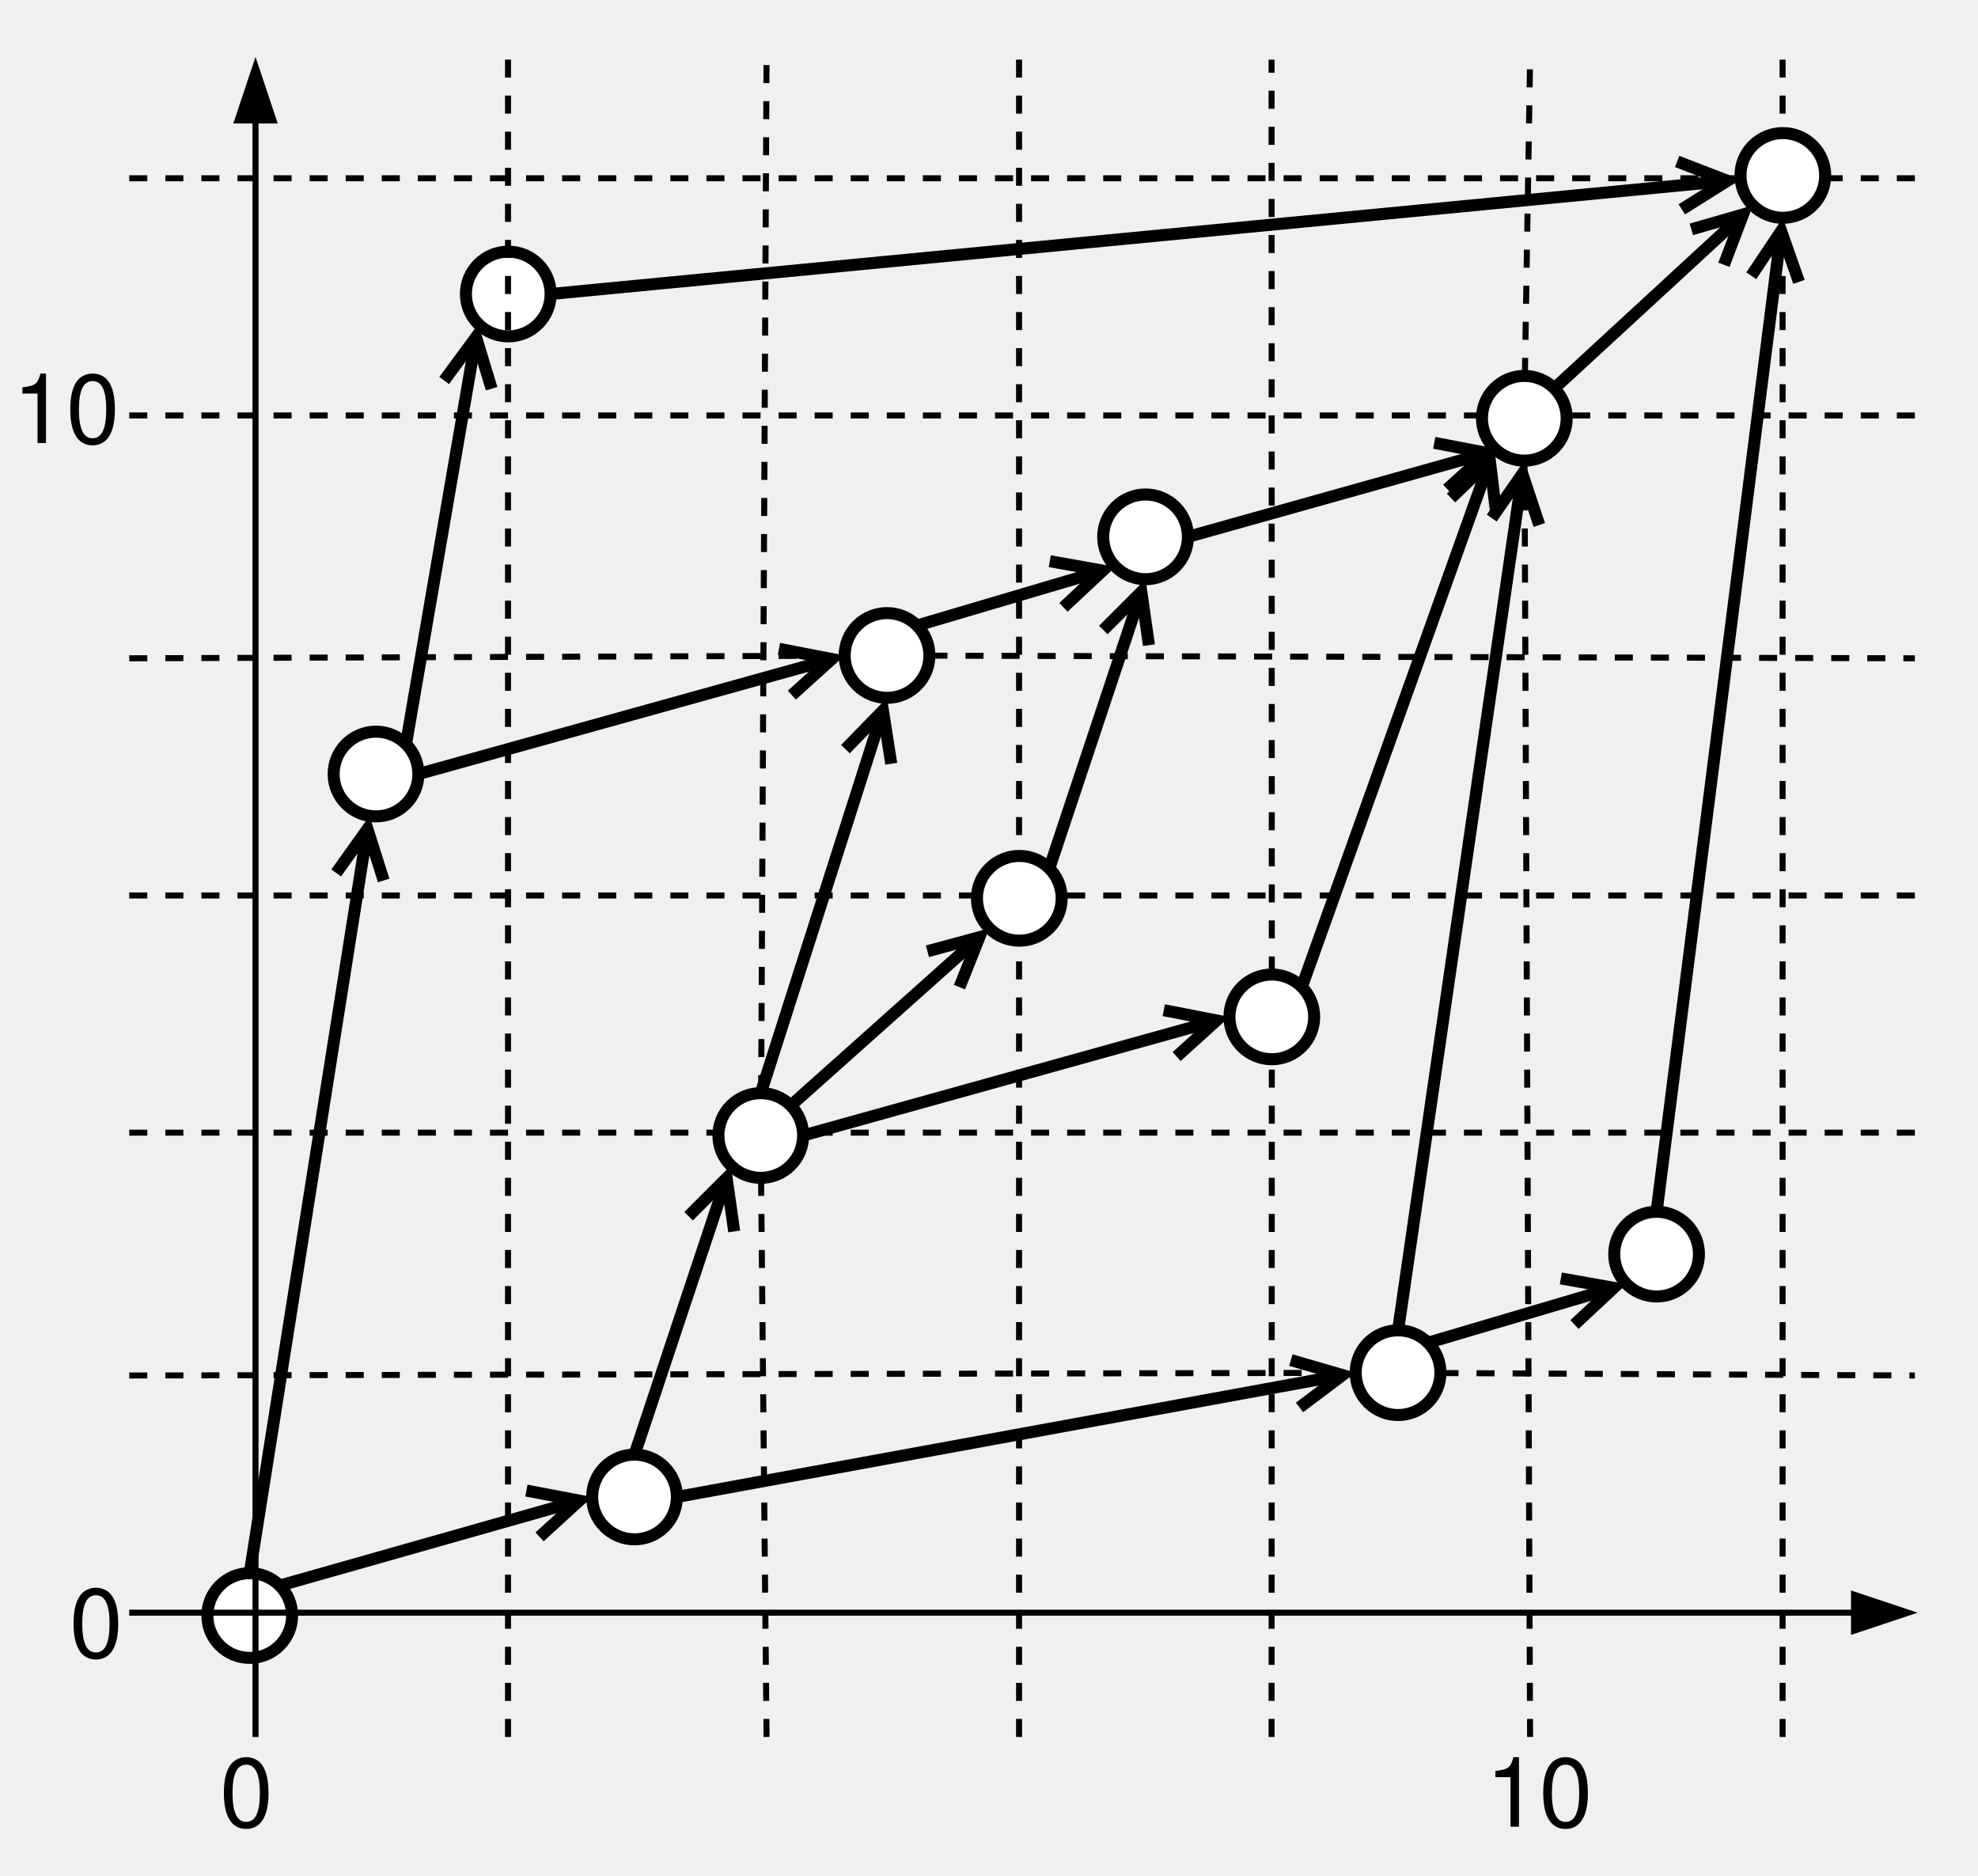
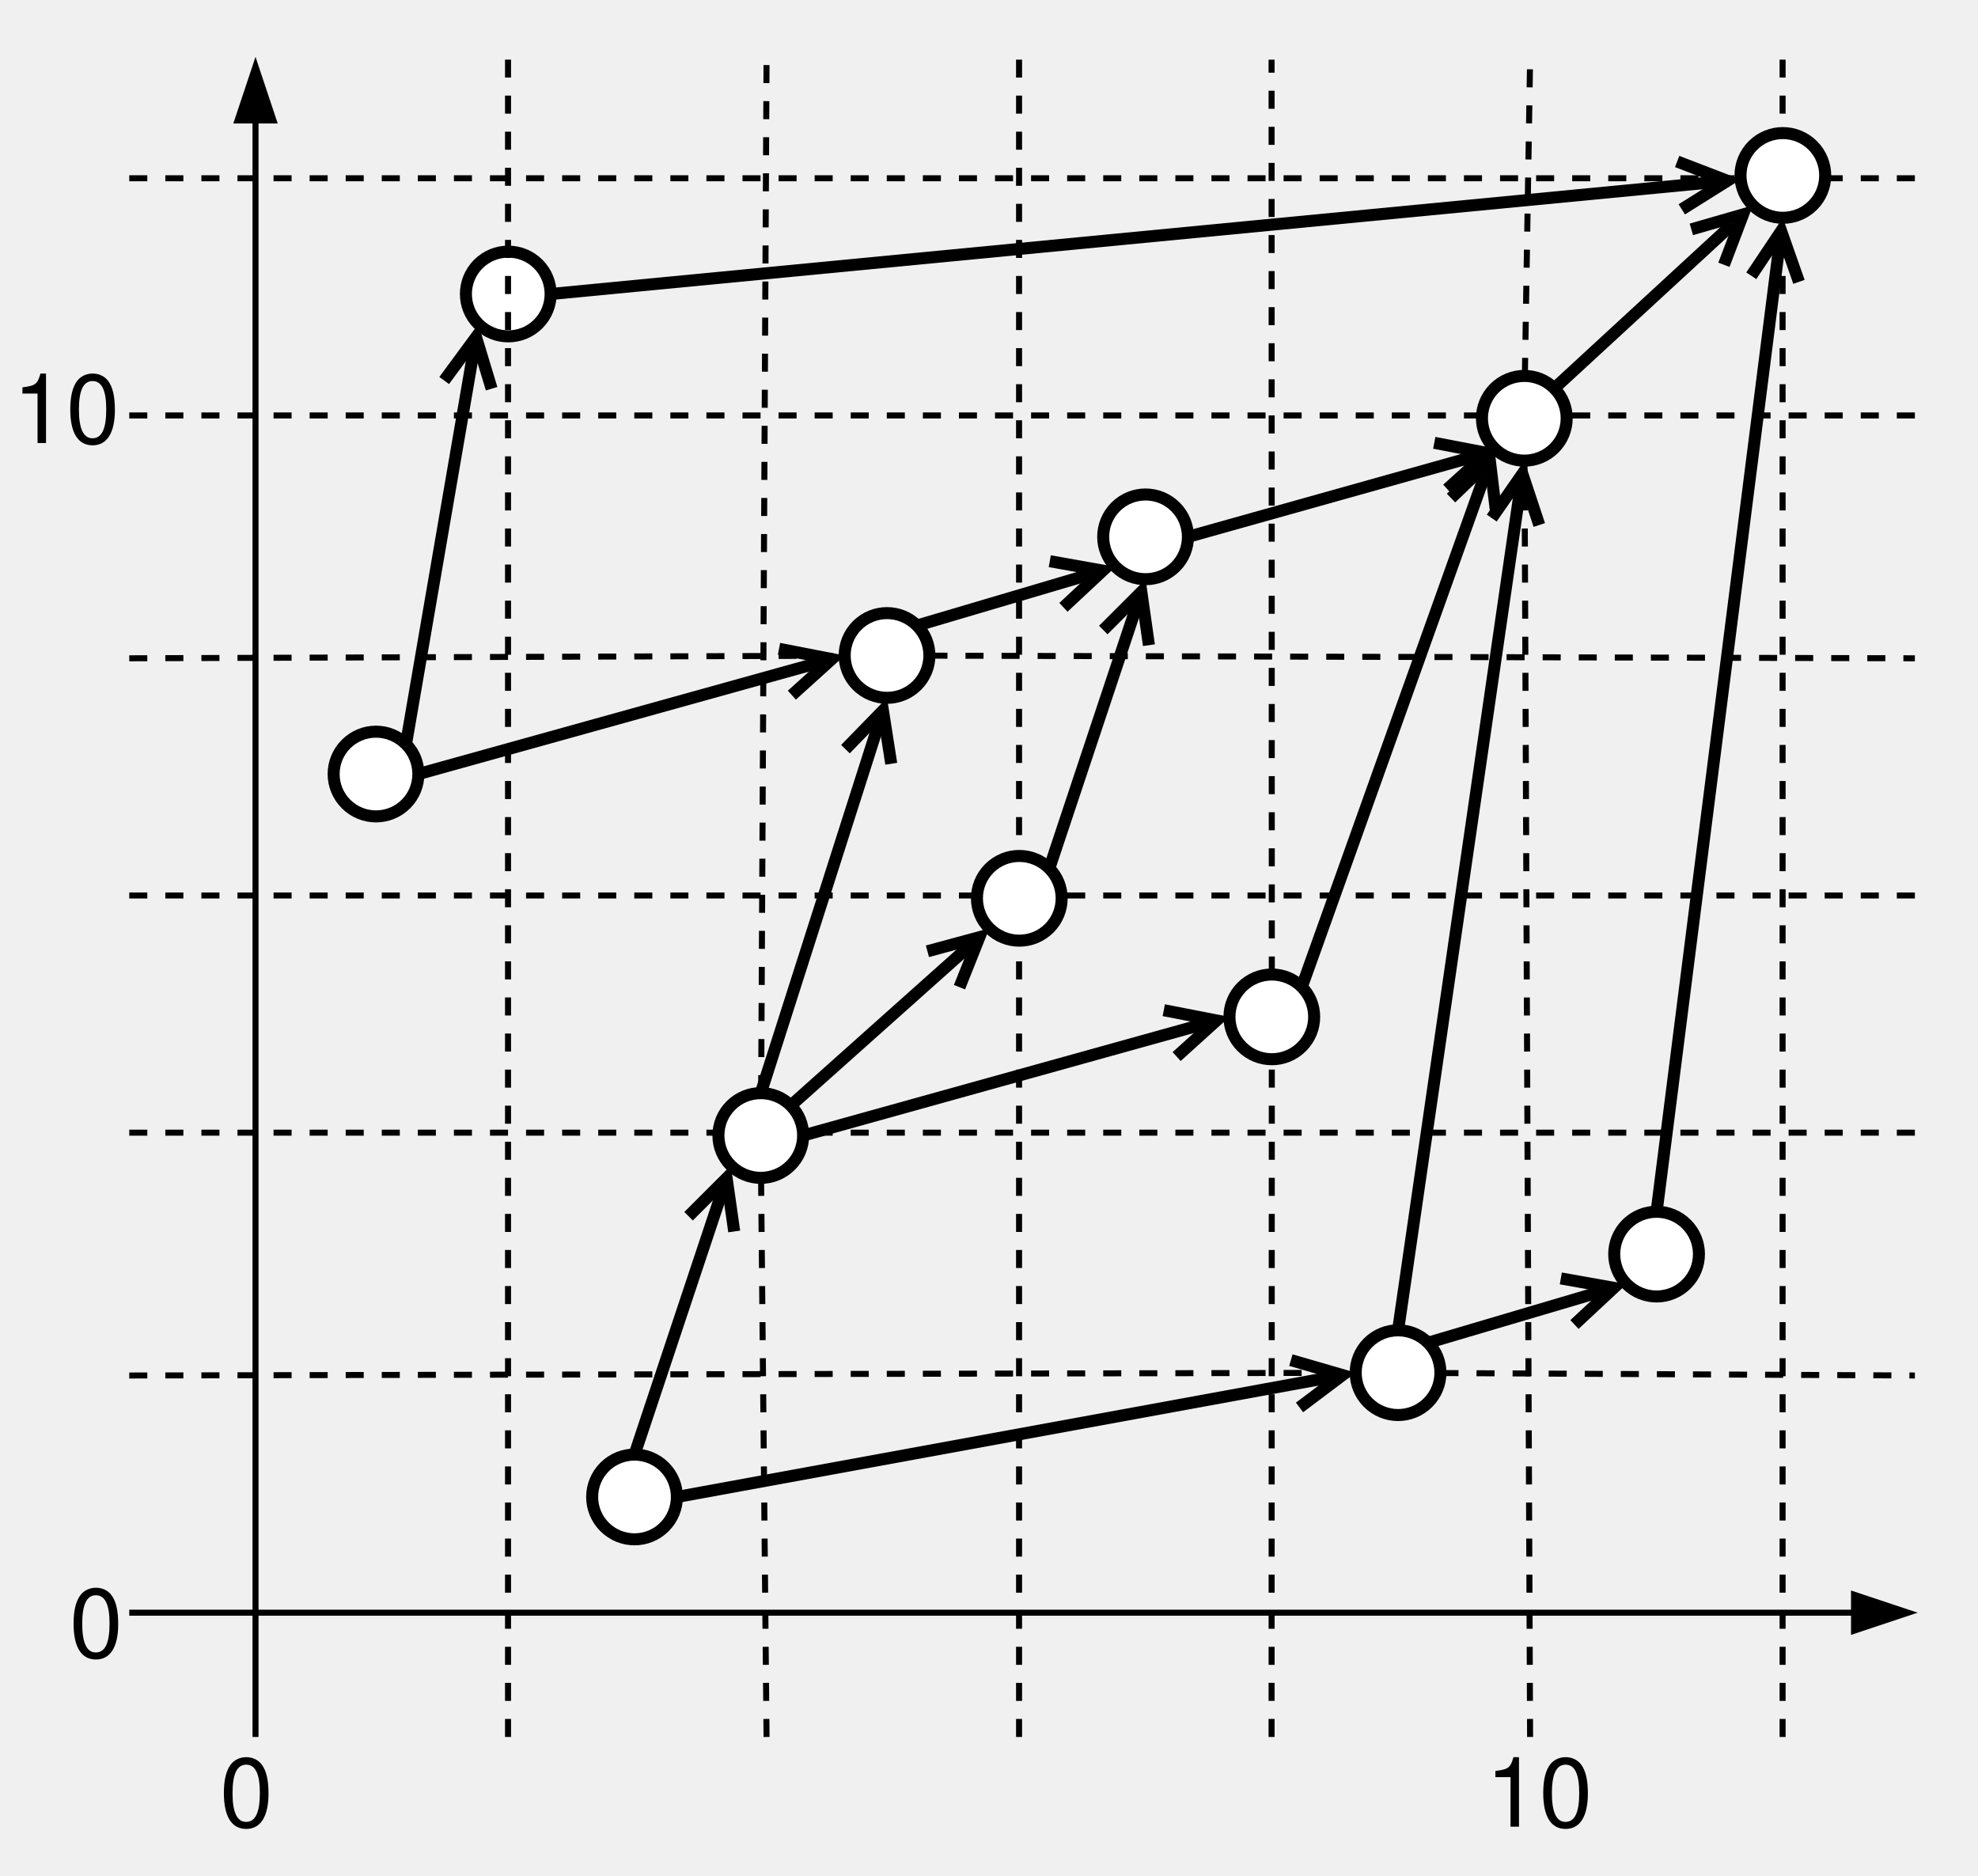
- <svg xmlns="http://www.w3.org/2000/svg" version="1.1" width="329px" height="312px" viewBox="-0.5 -0.5 329 312" style="background-color: rgb(255, 255, 255);">
-   <defs />
-   <g>
-     <rect x="6" y="253.64" width="20" height="28.18" fill="none" stroke="none" pointer-events="all" />
-     <g fill="rgb(0, 0, 0)" font-family="Helvetica" text-anchor="middle" font-size="16px">
-       <text x="15.5" y="275.14">0</text>
+ <svg xmlns="http://www.w3.org/2000/svg" version="1.1" width="329px" height="312px" viewBox="-0.5 -0.5 329 312" style="background-color: rgb(255, 255, 255);" id="svg170">
+   <defs id="defs2" />
+   <g id="g168">
+     <rect x="6" y="253.64" width="20" height="28.18" fill="none" stroke="none" pointer-events="all" id="rect4" />
+     <g fill="rgb(0, 0, 0)" font-family="Helvetica" text-anchor="middle" font-size="16px" id="g8">
+       <text x="15.5" y="275.14" id="text6">0</text>
    </g>
-     <rect x="31" y="281.82" width="20" height="28.18" fill="none" stroke="none" pointer-events="all" />
-     <g fill="rgb(0, 0, 0)" font-family="Helvetica" text-anchor="middle" font-size="16px">
-       <text x="40.5" y="303.32">0</text>
+     <rect x="31" y="281.82" width="20" height="28.18" fill="none" stroke="none" pointer-events="all" id="rect10" />
+     <g fill="rgb(0, 0, 0)" font-family="Helvetica" text-anchor="middle" font-size="16px" id="g14">
+       <text x="40.5" y="303.32" id="text12">0</text>
    </g>
-     <rect x="1" y="51.69" width="20" height="28.18" fill="none" stroke="none" pointer-events="all" />
-     <g fill="rgb(0, 0, 0)" font-family="Helvetica" text-anchor="middle" font-size="16px">
-       <text x="10.5" y="73.19">10</text>
+     <rect x="1" y="51.69" width="20" height="28.18" fill="none" stroke="none" pointer-events="all" id="rect16" />
+     <g fill="rgb(0, 0, 0)" font-family="Helvetica" text-anchor="middle" font-size="16px" id="g20">
+       <text x="10.5" y="73.19" id="text18">10</text>
    </g>
-     <rect x="246" y="281.82" width="20" height="28.18" fill="none" stroke="none" pointer-events="all" />
-     <g fill="rgb(0, 0, 0)" font-family="Helvetica" text-anchor="middle" font-size="16px">
-       <text x="255.5" y="303.32">10</text>
+     <rect x="246" y="281.82" width="20" height="28.18" fill="none" stroke="none" pointer-events="all" id="rect22" />
+     <g fill="rgb(0, 0, 0)" font-family="Helvetica" text-anchor="middle" font-size="16px" id="g26">
+       <text x="255.5" y="303.32" id="text24">10</text>
    </g>
-     <ellipse cx="41.04" cy="268.2" rx="7.045" ry="7.045" fill="rgb(255, 255, 255)" stroke="rgb(0, 0, 0)" stroke-width="2" transform="rotate(-405,41.04,268.2)" pointer-events="all" />
-     <ellipse cx="190.04" cy="88.79" rx="7.045" ry="7.045" fill="rgb(255, 255, 255)" stroke="rgb(0, 0, 0)" stroke-width="2" transform="rotate(-405,190.04,88.79)" pointer-events="all" />
-     <ellipse cx="105.04" cy="248.48" rx="7.045" ry="7.045" fill="rgb(255, 255, 255)" stroke="rgb(0, 0, 0)" stroke-width="2" transform="rotate(-405,105.04,248.48)" pointer-events="all" />
-     <path d="M 46.03 263.22 L 93.7 249.7" fill="none" stroke="rgb(0, 0, 0)" stroke-width="2" stroke-miterlimit="10" pointer-events="stroke" />
-     <path d="M 89.24 255.12 L 95.85 249.09 L 87.06 247.42" fill="none" stroke="rgb(0, 0, 0)" stroke-width="2" stroke-miterlimit="10" pointer-events="all" />
-     <path d="M 42 288.4 L 42 19.54" fill="none" stroke="rgb(0, 0, 0)" stroke-miterlimit="10" pointer-events="stroke" />
-     <path d="M 42 10.54 L 45 19.54 L 39 19.54 Z" fill="rgb(0, 0, 0)" stroke="rgb(0, 0, 0)" stroke-miterlimit="10" pointer-events="all" />
-     <path d="M 21 267.73 L 307.88 267.73" fill="none" stroke="rgb(0, 0, 0)" stroke-miterlimit="10" pointer-events="stroke" />
-     <path d="M 316.88 267.73 L 307.88 270.73 L 307.88 264.73 Z" fill="rgb(0, 0, 0)" stroke="rgb(0, 0, 0)" stroke-miterlimit="10" pointer-events="all" />
-     <path d="M 126.1 181.32 L 127 9.42" fill="none" stroke="rgb(0, 0, 0)" stroke-miterlimit="10" stroke-dasharray="3 3" pointer-events="stroke" />
-     <path d="M 169 288.4 L 169 9.42" fill="none" stroke="rgb(0, 0, 0)" stroke-miterlimit="10" stroke-dasharray="3 3" pointer-events="stroke" />
-     <path d="M 211.04 161.59 L 211 9.42" fill="none" stroke="rgb(0, 0, 0)" stroke-miterlimit="10" stroke-dasharray="3 3" pointer-events="stroke" />
-     <path d="M 253.13 62.02 L 254 9.42" fill="none" stroke="rgb(0, 0, 0)" stroke-miterlimit="10" stroke-dasharray="3 3" pointer-events="stroke" />
-     <path d="M 239.09 227.87 L 318 228.28" fill="none" stroke="rgb(0, 0, 0)" stroke-miterlimit="10" stroke-dasharray="3 3" pointer-events="stroke" />
-     <path d="M 21 187.89 L 318 187.89" fill="none" stroke="rgb(0, 0, 0)" stroke-miterlimit="10" stroke-dasharray="3 3" pointer-events="stroke" />
-     <path d="M 21 148.44 L 318 148.44" fill="none" stroke="rgb(0, 0, 0)" stroke-miterlimit="10" stroke-dasharray="3 3" pointer-events="stroke" />
-     <path d="M 154.09 108.55 L 318 108.99" fill="none" stroke="rgb(0, 0, 0)" stroke-miterlimit="10" stroke-dasharray="3 3" pointer-events="stroke" />
-     <path d="M 21 68.6 L 318 68.6" fill="none" stroke="rgb(0, 0, 0)" stroke-miterlimit="10" stroke-dasharray="3 3" pointer-events="stroke" />
-     <path d="M 21 29.15 L 318 29.15" fill="none" stroke="rgb(0, 0, 0)" stroke-miterlimit="10" stroke-dasharray="3 3" pointer-events="stroke" />
-     <ellipse cx="62.04" cy="128.24" rx="7.045" ry="7.045" fill="rgb(255, 255, 255)" stroke="rgb(0, 0, 0)" stroke-width="2" transform="rotate(-405,62.04,128.24)" pointer-events="all" />
-     <path d="M 41.04 261.16 L 60.27 139.62" fill="none" stroke="rgb(0, 0, 0)" stroke-width="2" stroke-miterlimit="10" pointer-events="stroke" />
-     <path d="M 63.32 145.94 L 60.62 137.41 L 55.42 144.69" fill="none" stroke="rgb(0, 0, 0)" stroke-width="2" stroke-miterlimit="10" pointer-events="all" />
-     <ellipse cx="84.04" cy="48.4" rx="7.045" ry="7.045" fill="rgb(255, 255, 255)" stroke="rgb(0, 0, 0)" stroke-width="2" transform="rotate(-405,84.04,48.4)" pointer-events="all" />
-     <path d="M 67.03 123.26 L 78.3 57.79" fill="none" stroke="rgb(0, 0, 0)" stroke-width="2" stroke-miterlimit="10" pointer-events="stroke" />
-     <path d="M 81.27 64.15 L 78.68 55.59 L 73.38 62.79" fill="none" stroke="rgb(0, 0, 0)" stroke-width="2" stroke-miterlimit="10" pointer-events="all" />
-     <path d="M 84 288.4 L 84 9.42" fill="none" stroke="rgb(0, 0, 0)" stroke-miterlimit="10" stroke-dasharray="3 3" pointer-events="stroke" />
-     <path d="M 296 288.4 L 296 9.42" fill="none" stroke="rgb(0, 0, 0)" stroke-miterlimit="10" stroke-dasharray="3 3" pointer-events="stroke" />
-     <ellipse cx="126.04" cy="188.36" rx="7.045" ry="7.045" fill="rgb(255, 255, 255)" stroke="rgb(0, 0, 0)" stroke-width="2" transform="rotate(-405,126.04,188.36)" pointer-events="all" />
-     <path d="M 105.04 241.43 L 119.65 197.58" fill="none" stroke="rgb(0, 0, 0)" stroke-width="2" stroke-miterlimit="10" pointer-events="stroke" />
-     <path d="M 121.62 204.32 L 120.36 195.46 L 114.03 201.79" fill="none" stroke="rgb(0, 0, 0)" stroke-width="2" stroke-miterlimit="10" pointer-events="all" />
-     <path d="M 127 288.4 L 126.09 195.4" fill="none" stroke="rgb(0, 0, 0)" stroke-miterlimit="10" stroke-dasharray="3 3" pointer-events="stroke" />
-     <ellipse cx="147.04" cy="108.52" rx="7.045" ry="7.045" fill="rgb(255, 255, 255)" stroke="rgb(0, 0, 0)" stroke-width="2" transform="rotate(-405,147.04,108.52)" pointer-events="all" />
-     <path d="M 21 108.99 L 140 108.56" fill="none" stroke="rgb(0, 0, 0)" stroke-miterlimit="10" stroke-dasharray="3 3" pointer-events="stroke" />
-     <ellipse cx="169.04" cy="148.91" rx="7.045" ry="7.045" fill="rgb(255, 255, 255)" stroke="rgb(0, 0, 0)" stroke-width="2" transform="rotate(-315,169.04,148.91)" pointer-events="all" />
-     <path d="M 131.03 183.38 L 160.73 156.87" fill="none" stroke="rgb(0, 0, 0)" stroke-width="2" stroke-miterlimit="10" pointer-events="stroke" />
-     <path d="M 159.09 163.69 L 162.4 155.38 L 153.76 157.72" fill="none" stroke="rgb(0, 0, 0)" stroke-width="2" stroke-miterlimit="10" pointer-events="all" />
-     <ellipse cx="211.04" cy="168.63" rx="7.045" ry="7.045" fill="rgb(255, 255, 255)" stroke="rgb(0, 0, 0)" stroke-width="2" transform="rotate(-405,211.04,168.63)" pointer-events="all" />
-     <path d="M 126.04 181.32 L 145.68 119.82" fill="none" stroke="rgb(0, 0, 0)" stroke-width="2" stroke-miterlimit="10" pointer-events="stroke" />
-     <path d="M 147.74 126.53 L 146.36 117.69 L 140.12 124.1" fill="none" stroke="rgb(0, 0, 0)" stroke-width="2" stroke-miterlimit="10" pointer-events="all" />
-     <path d="M 211 288.4 L 211.04 175.68" fill="none" stroke="rgb(0, 0, 0)" stroke-miterlimit="10" stroke-dasharray="3 3" pointer-events="stroke" />
-     <ellipse cx="253.04" cy="69.07" rx="7.045" ry="7.045" fill="rgb(255, 255, 255)" stroke="rgb(0, 0, 0)" stroke-width="2" transform="rotate(-405,253.04,69.07)" pointer-events="all" />
-     <path d="M 254 288.4 L 253.07 76.11" fill="none" stroke="rgb(0, 0, 0)" stroke-miterlimit="10" stroke-dasharray="3 3" pointer-events="stroke" />
-     <ellipse cx="275.04" cy="208.09" rx="7.045" ry="7.045" fill="rgb(255, 255, 255)" stroke="rgb(0, 0, 0)" stroke-width="2" transform="rotate(-405,275.04,208.09)" pointer-events="all" />
-     <path d="M 174.03 143.93 L 188.63 100.08" fill="none" stroke="rgb(0, 0, 0)" stroke-width="2" stroke-miterlimit="10" pointer-events="stroke" />
-     <path d="M 190.6 106.81 L 189.34 97.96 L 183.01 104.29" fill="none" stroke="rgb(0, 0, 0)" stroke-width="2" stroke-miterlimit="10" pointer-events="all" />
-     <path d="M 216.03 163.65 L 246.56 78.26" fill="none" stroke="rgb(0, 0, 0)" stroke-width="2" stroke-miterlimit="10" pointer-events="stroke" />
-     <path d="M 248.38 85.03 L 247.31 76.15 L 240.85 82.34" fill="none" stroke="rgb(0, 0, 0)" stroke-width="2" stroke-miterlimit="10" pointer-events="all" />
-     <path d="M 152.03 103.54 L 180.77 95.04" fill="none" stroke="rgb(0, 0, 0)" stroke-width="2" stroke-miterlimit="10" pointer-events="stroke" />
-     <path d="M 176.38 100.51 L 182.92 94.41 L 174.11 92.84" fill="none" stroke="rgb(0, 0, 0)" stroke-width="2" stroke-miterlimit="10" pointer-events="all" />
-     <path d="M 197.09 88.79 L 244.69 75.44" fill="none" stroke="rgb(0, 0, 0)" stroke-width="2" stroke-miterlimit="10" pointer-events="stroke" />
-     <path d="M 240.22 80.85 L 246.85 74.84 L 238.06 73.15" fill="none" stroke="rgb(0, 0, 0)" stroke-width="2" stroke-miterlimit="10" pointer-events="all" />
-     <path d="M 133.09 188.36 L 199.69 169.83" fill="none" stroke="rgb(0, 0, 0)" stroke-width="2" stroke-miterlimit="10" pointer-events="stroke" />
-     <path d="M 195.21 175.23 L 201.85 169.23 L 193.07 167.52" fill="none" stroke="rgb(0, 0, 0)" stroke-width="2" stroke-miterlimit="10" pointer-events="all" />
-     <path d="M 69.09 128.24 L 135.69 109.72" fill="none" stroke="rgb(0, 0, 0)" stroke-width="2" stroke-miterlimit="10" pointer-events="stroke" />
-     <path d="M 131.21 115.12 L 137.85 109.12 L 129.07 107.41" fill="none" stroke="rgb(0, 0, 0)" stroke-width="2" stroke-miterlimit="10" pointer-events="all" />
-     <ellipse cx="296.04" cy="28.68" rx="7.045" ry="7.045" fill="rgb(255, 255, 255)" stroke="rgb(0, 0, 0)" stroke-width="2" transform="rotate(-405,296.04,28.68)" pointer-events="all" />
-     <path d="M 91.09 48.4 L 284.58 29.79" fill="none" stroke="rgb(0, 0, 0)" stroke-width="2" stroke-miterlimit="10" pointer-events="stroke" />
-     <path d="M 279.23 34.32 L 286.81 29.57 L 278.46 26.36" fill="none" stroke="rgb(0, 0, 0)" stroke-width="2" stroke-miterlimit="10" pointer-events="all" />
-     <ellipse cx="232.04" cy="227.81" rx="7.045" ry="7.045" fill="rgb(255, 255, 255)" stroke="rgb(0, 0, 0)" stroke-width="2" transform="rotate(-405,232.04,227.81)" pointer-events="all" />
-     <path d="M 21 228.28 L 225 227.83" fill="none" stroke="rgb(0, 0, 0)" stroke-miterlimit="10" stroke-dasharray="3 3" pointer-events="stroke" />
-     <path d="M 275.04 201.04 L 295.48 40.16" fill="none" stroke="rgb(0, 0, 0)" stroke-width="2" stroke-miterlimit="10" pointer-events="stroke" />
-     <path d="M 298.72 46.38 L 295.76 37.94 L 290.79 45.37" fill="none" stroke="rgb(0, 0, 0)" stroke-width="2" stroke-miterlimit="10" pointer-events="all" />
-     <path d="M 258.03 64.09 L 287.77 36.69" fill="none" stroke="rgb(0, 0, 0)" stroke-width="2" stroke-miterlimit="10" pointer-events="stroke" />
-     <path d="M 286.24 43.54 L 289.42 35.17 L 280.82 37.65" fill="none" stroke="rgb(0, 0, 0)" stroke-width="2" stroke-miterlimit="10" pointer-events="all" />
-     <path d="M 232.04 220.77 L 252.4 80.54" fill="none" stroke="rgb(0, 0, 0)" stroke-width="2" stroke-miterlimit="10" pointer-events="stroke" />
-     <path d="M 255.53 86.82 L 252.72 78.33 L 247.62 85.67" fill="none" stroke="rgb(0, 0, 0)" stroke-width="2" stroke-miterlimit="10" pointer-events="all" />
-     <path d="M 112.09 248.48 L 220.6 228.62" fill="none" stroke="rgb(0, 0, 0)" stroke-width="2" stroke-miterlimit="10" pointer-events="stroke" />
-     <path d="M 215.65 233.59 L 222.8 228.21 L 214.21 225.72" fill="none" stroke="rgb(0, 0, 0)" stroke-width="2" stroke-miterlimit="10" pointer-events="all" />
-     <path d="M 237.03 222.83 L 265.77 214.33" fill="none" stroke="rgb(0, 0, 0)" stroke-width="2" stroke-miterlimit="10" pointer-events="stroke" />
-     <path d="M 261.38 219.8 L 267.92 213.7 L 259.11 212.13" fill="none" stroke="rgb(0, 0, 0)" stroke-width="2" stroke-miterlimit="10" pointer-events="all" />
+     <circle cx="41.04" cy="268.2" fill="#ffffff" stroke="#000000" stroke-width="2" transform="rotate(-45,41.04,268.2)" pointer-events="all" id="ellipse28" r="7.045" style="display:none" />
+     <ellipse cx="190.04" cy="88.79" rx="7.045" ry="7.045" fill="rgb(255, 255, 255)" stroke="rgb(0, 0, 0)" stroke-width="2" transform="rotate(-405,190.04,88.79)" pointer-events="all" id="ellipse30" />
+     <ellipse cx="105.04" cy="248.48" rx="7.045" ry="7.045" fill="rgb(255, 255, 255)" stroke="rgb(0, 0, 0)" stroke-width="2" transform="rotate(-405,105.04,248.48)" pointer-events="all" id="ellipse32" />
+     <path d="M 46.03,263.22 93.7,249.7" fill="none" stroke="#000000" stroke-width="2" stroke-miterlimit="10" pointer-events="stroke" id="path34" style="display:none" />
+     <path d="m 89.24,255.12 6.61,-6.03 -8.79,-1.67" fill="none" stroke="#000000" stroke-width="2" stroke-miterlimit="10" pointer-events="all" id="path36" style="display:none" />
+     <path d="M 42 288.4 L 42 19.54" fill="none" stroke="rgb(0, 0, 0)" stroke-miterlimit="10" pointer-events="stroke" id="path38" />
+     <path d="M 42 10.54 L 45 19.54 L 39 19.54 Z" fill="rgb(0, 0, 0)" stroke="rgb(0, 0, 0)" stroke-miterlimit="10" pointer-events="all" id="path40" />
+     <path d="M 21 267.73 L 307.88 267.73" fill="none" stroke="rgb(0, 0, 0)" stroke-miterlimit="10" pointer-events="stroke" id="path42" />
+     <path d="M 316.88 267.73 L 307.88 270.73 L 307.88 264.73 Z" fill="rgb(0, 0, 0)" stroke="rgb(0, 0, 0)" stroke-miterlimit="10" pointer-events="all" id="path44" />
+     <path d="M 126.1 181.32 L 127 9.42" fill="none" stroke="rgb(0, 0, 0)" stroke-miterlimit="10" stroke-dasharray="3 3" pointer-events="stroke" id="path46" />
+     <path d="M 169 288.4 L 169 9.42" fill="none" stroke="rgb(0, 0, 0)" stroke-miterlimit="10" stroke-dasharray="3 3" pointer-events="stroke" id="path48" />
+     <path d="M 211.04 161.59 L 211 9.42" fill="none" stroke="rgb(0, 0, 0)" stroke-miterlimit="10" stroke-dasharray="3 3" pointer-events="stroke" id="path50" />
+     <path d="M 253.13 62.02 L 254 9.42" fill="none" stroke="rgb(0, 0, 0)" stroke-miterlimit="10" stroke-dasharray="3 3" pointer-events="stroke" id="path52" />
+     <path d="M 239.09 227.87 L 318 228.28" fill="none" stroke="rgb(0, 0, 0)" stroke-miterlimit="10" stroke-dasharray="3 3" pointer-events="stroke" id="path54" />
+     <path d="M 21 187.89 L 318 187.89" fill="none" stroke="rgb(0, 0, 0)" stroke-miterlimit="10" stroke-dasharray="3 3" pointer-events="stroke" id="path56" />
+     <path d="M 21 148.44 L 318 148.44" fill="none" stroke="rgb(0, 0, 0)" stroke-miterlimit="10" stroke-dasharray="3 3" pointer-events="stroke" id="path58" />
+     <path d="M 154.09 108.55 L 318 108.99" fill="none" stroke="rgb(0, 0, 0)" stroke-miterlimit="10" stroke-dasharray="3 3" pointer-events="stroke" id="path60" />
+     <path d="M 21 68.6 L 318 68.6" fill="none" stroke="rgb(0, 0, 0)" stroke-miterlimit="10" stroke-dasharray="3 3" pointer-events="stroke" id="path62" />
+     <path d="M 21 29.15 L 318 29.15" fill="none" stroke="rgb(0, 0, 0)" stroke-miterlimit="10" stroke-dasharray="3 3" pointer-events="stroke" id="path64" />
+     <ellipse cx="62.04" cy="128.24" rx="7.045" ry="7.045" fill="rgb(255, 255, 255)" stroke="rgb(0, 0, 0)" stroke-width="2" transform="rotate(-405,62.04,128.24)" pointer-events="all" id="ellipse66" />
+     <path d="M 41.04,261.16 60.27,139.62" fill="none" stroke="#000000" stroke-width="2" stroke-miterlimit="10" pointer-events="stroke" id="path68" style="display:none" />
+     <path d="m 63.32,145.94 -2.7,-8.53 -5.2,7.28" fill="none" stroke="#000000" stroke-width="2" stroke-miterlimit="10" pointer-events="all" id="path70" style="display:none" />
+     <ellipse cx="84.04" cy="48.4" rx="7.045" ry="7.045" fill="rgb(255, 255, 255)" stroke="rgb(0, 0, 0)" stroke-width="2" transform="rotate(-405,84.04,48.4)" pointer-events="all" id="ellipse72" />
+     <path d="M 67.03 123.26 L 78.3 57.79" fill="none" stroke="rgb(0, 0, 0)" stroke-width="2" stroke-miterlimit="10" pointer-events="stroke" id="path74" />
+     <path d="M 81.27 64.15 L 78.68 55.59 L 73.38 62.79" fill="none" stroke="rgb(0, 0, 0)" stroke-width="2" stroke-miterlimit="10" pointer-events="all" id="path76" />
+     <path d="M 84 288.4 L 84 9.42" fill="none" stroke="rgb(0, 0, 0)" stroke-miterlimit="10" stroke-dasharray="3 3" pointer-events="stroke" id="path78" />
+     <path d="M 296 288.4 L 296 9.42" fill="none" stroke="rgb(0, 0, 0)" stroke-miterlimit="10" stroke-dasharray="3 3" pointer-events="stroke" id="path80" />
+     <ellipse cx="126.04" cy="188.36" rx="7.045" ry="7.045" fill="rgb(255, 255, 255)" stroke="rgb(0, 0, 0)" stroke-width="2" transform="rotate(-405,126.04,188.36)" pointer-events="all" id="ellipse82" />
+     <path d="M 105.04 241.43 L 119.65 197.58" fill="none" stroke="rgb(0, 0, 0)" stroke-width="2" stroke-miterlimit="10" pointer-events="stroke" id="path84" />
+     <path d="M 121.62 204.32 L 120.36 195.46 L 114.03 201.79" fill="none" stroke="rgb(0, 0, 0)" stroke-width="2" stroke-miterlimit="10" pointer-events="all" id="path86" />
+     <path d="M 127 288.4 L 126.09 195.4" fill="none" stroke="rgb(0, 0, 0)" stroke-miterlimit="10" stroke-dasharray="3 3" pointer-events="stroke" id="path88" />
+     <ellipse cx="147.04" cy="108.52" rx="7.045" ry="7.045" fill="rgb(255, 255, 255)" stroke="rgb(0, 0, 0)" stroke-width="2" transform="rotate(-405,147.04,108.52)" pointer-events="all" id="ellipse90" />
+     <path d="M 21 108.99 L 140 108.56" fill="none" stroke="rgb(0, 0, 0)" stroke-miterlimit="10" stroke-dasharray="3 3" pointer-events="stroke" id="path92" />
+     <ellipse cx="169.04" cy="148.91" rx="7.045" ry="7.045" fill="rgb(255, 255, 255)" stroke="rgb(0, 0, 0)" stroke-width="2" transform="rotate(-315,169.04,148.91)" pointer-events="all" id="ellipse94" />
+     <path d="M 131.03 183.38 L 160.73 156.87" fill="none" stroke="rgb(0, 0, 0)" stroke-width="2" stroke-miterlimit="10" pointer-events="stroke" id="path96" />
+     <path d="M 159.09 163.69 L 162.4 155.38 L 153.76 157.72" fill="none" stroke="rgb(0, 0, 0)" stroke-width="2" stroke-miterlimit="10" pointer-events="all" id="path98" />
+     <ellipse cx="211.04" cy="168.63" rx="7.045" ry="7.045" fill="rgb(255, 255, 255)" stroke="rgb(0, 0, 0)" stroke-width="2" transform="rotate(-405,211.04,168.63)" pointer-events="all" id="ellipse100" />
+     <path d="M 126.04 181.32 L 145.68 119.82" fill="none" stroke="rgb(0, 0, 0)" stroke-width="2" stroke-miterlimit="10" pointer-events="stroke" id="path102" />
+     <path d="M 147.74 126.53 L 146.36 117.69 L 140.12 124.1" fill="none" stroke="rgb(0, 0, 0)" stroke-width="2" stroke-miterlimit="10" pointer-events="all" id="path104" />
+     <path d="M 211 288.4 L 211.04 175.68" fill="none" stroke="rgb(0, 0, 0)" stroke-miterlimit="10" stroke-dasharray="3 3" pointer-events="stroke" id="path106" />
+     <ellipse cx="253.04" cy="69.07" rx="7.045" ry="7.045" fill="rgb(255, 255, 255)" stroke="rgb(0, 0, 0)" stroke-width="2" transform="rotate(-405,253.04,69.07)" pointer-events="all" id="ellipse108" />
+     <path d="M 254 288.4 L 253.07 76.11" fill="none" stroke="rgb(0, 0, 0)" stroke-miterlimit="10" stroke-dasharray="3 3" pointer-events="stroke" id="path110" />
+     <ellipse cx="275.04" cy="208.09" rx="7.045" ry="7.045" fill="rgb(255, 255, 255)" stroke="rgb(0, 0, 0)" stroke-width="2" transform="rotate(-405,275.04,208.09)" pointer-events="all" id="ellipse112" />
+     <path d="M 174.03 143.93 L 188.63 100.08" fill="none" stroke="rgb(0, 0, 0)" stroke-width="2" stroke-miterlimit="10" pointer-events="stroke" id="path114" />
+     <path d="M 190.6 106.81 L 189.34 97.96 L 183.01 104.29" fill="none" stroke="rgb(0, 0, 0)" stroke-width="2" stroke-miterlimit="10" pointer-events="all" id="path116" />
+     <path d="M 216.03 163.65 L 246.56 78.26" fill="none" stroke="rgb(0, 0, 0)" stroke-width="2" stroke-miterlimit="10" pointer-events="stroke" id="path118" />
+     <path d="M 248.38 85.03 L 247.31 76.15 L 240.85 82.34" fill="none" stroke="rgb(0, 0, 0)" stroke-width="2" stroke-miterlimit="10" pointer-events="all" id="path120" />
+     <path d="M 152.03 103.54 L 180.77 95.04" fill="none" stroke="rgb(0, 0, 0)" stroke-width="2" stroke-miterlimit="10" pointer-events="stroke" id="path122" />
+     <path d="M 176.38 100.51 L 182.92 94.41 L 174.11 92.84" fill="none" stroke="rgb(0, 0, 0)" stroke-width="2" stroke-miterlimit="10" pointer-events="all" id="path124" />
+     <path d="M 197.09 88.79 L 244.69 75.44" fill="none" stroke="rgb(0, 0, 0)" stroke-width="2" stroke-miterlimit="10" pointer-events="stroke" id="path126" />
+     <path d="M 240.22 80.85 L 246.85 74.84 L 238.06 73.15" fill="none" stroke="rgb(0, 0, 0)" stroke-width="2" stroke-miterlimit="10" pointer-events="all" id="path128" />
+     <path d="M 133.09 188.36 L 199.69 169.83" fill="none" stroke="rgb(0, 0, 0)" stroke-width="2" stroke-miterlimit="10" pointer-events="stroke" id="path130" />
+     <path d="M 195.21 175.23 L 201.85 169.23 L 193.07 167.52" fill="none" stroke="rgb(0, 0, 0)" stroke-width="2" stroke-miterlimit="10" pointer-events="all" id="path132" />
+     <path d="M 69.09 128.24 L 135.69 109.72" fill="none" stroke="rgb(0, 0, 0)" stroke-width="2" stroke-miterlimit="10" pointer-events="stroke" id="path134" />
+     <path d="M 131.21 115.12 L 137.85 109.12 L 129.07 107.41" fill="none" stroke="rgb(0, 0, 0)" stroke-width="2" stroke-miterlimit="10" pointer-events="all" id="path136" />
+     <ellipse cx="296.04" cy="28.68" rx="7.045" ry="7.045" fill="rgb(255, 255, 255)" stroke="rgb(0, 0, 0)" stroke-width="2" transform="rotate(-405,296.04,28.68)" pointer-events="all" id="ellipse138" />
+     <path d="M 91.09 48.4 L 284.58 29.79" fill="none" stroke="rgb(0, 0, 0)" stroke-width="2" stroke-miterlimit="10" pointer-events="stroke" id="path140" />
+     <path d="M 279.23 34.32 L 286.81 29.57 L 278.46 26.36" fill="none" stroke="rgb(0, 0, 0)" stroke-width="2" stroke-miterlimit="10" pointer-events="all" id="path142" />
+     <ellipse cx="232.04" cy="227.81" rx="7.045" ry="7.045" fill="rgb(255, 255, 255)" stroke="rgb(0, 0, 0)" stroke-width="2" transform="rotate(-405,232.04,227.81)" pointer-events="all" id="ellipse144" />
+     <path d="M 21 228.28 L 225 227.83" fill="none" stroke="rgb(0, 0, 0)" stroke-miterlimit="10" stroke-dasharray="3 3" pointer-events="stroke" id="path146" />
+     <path d="M 275.04 201.04 L 295.48 40.16" fill="none" stroke="rgb(0, 0, 0)" stroke-width="2" stroke-miterlimit="10" pointer-events="stroke" id="path148" />
+     <path d="M 298.72 46.38 L 295.76 37.94 L 290.79 45.37" fill="none" stroke="rgb(0, 0, 0)" stroke-width="2" stroke-miterlimit="10" pointer-events="all" id="path150" />
+     <path d="M 258.03 64.09 L 287.77 36.69" fill="none" stroke="rgb(0, 0, 0)" stroke-width="2" stroke-miterlimit="10" pointer-events="stroke" id="path152" />
+     <path d="M 286.24 43.54 L 289.42 35.17 L 280.82 37.65" fill="none" stroke="rgb(0, 0, 0)" stroke-width="2" stroke-miterlimit="10" pointer-events="all" id="path154" />
+     <path d="M 232.04 220.77 L 252.4 80.54" fill="none" stroke="rgb(0, 0, 0)" stroke-width="2" stroke-miterlimit="10" pointer-events="stroke" id="path156" />
+     <path d="M 255.53 86.82 L 252.72 78.33 L 247.62 85.67" fill="none" stroke="rgb(0, 0, 0)" stroke-width="2" stroke-miterlimit="10" pointer-events="all" id="path158" />
+     <path d="M 112.09 248.48 L 220.6 228.62" fill="none" stroke="rgb(0, 0, 0)" stroke-width="2" stroke-miterlimit="10" pointer-events="stroke" id="path160" />
+     <path d="M 215.65 233.59 L 222.8 228.21 L 214.21 225.72" fill="none" stroke="rgb(0, 0, 0)" stroke-width="2" stroke-miterlimit="10" pointer-events="all" id="path162" />
+     <path d="M 237.03 222.83 L 265.77 214.33" fill="none" stroke="rgb(0, 0, 0)" stroke-width="2" stroke-miterlimit="10" pointer-events="stroke" id="path164" />
+     <path d="M 261.38 219.8 L 267.92 213.7 L 259.11 212.13" fill="none" stroke="rgb(0, 0, 0)" stroke-width="2" stroke-miterlimit="10" pointer-events="all" id="path166" />
  </g>
</svg>
